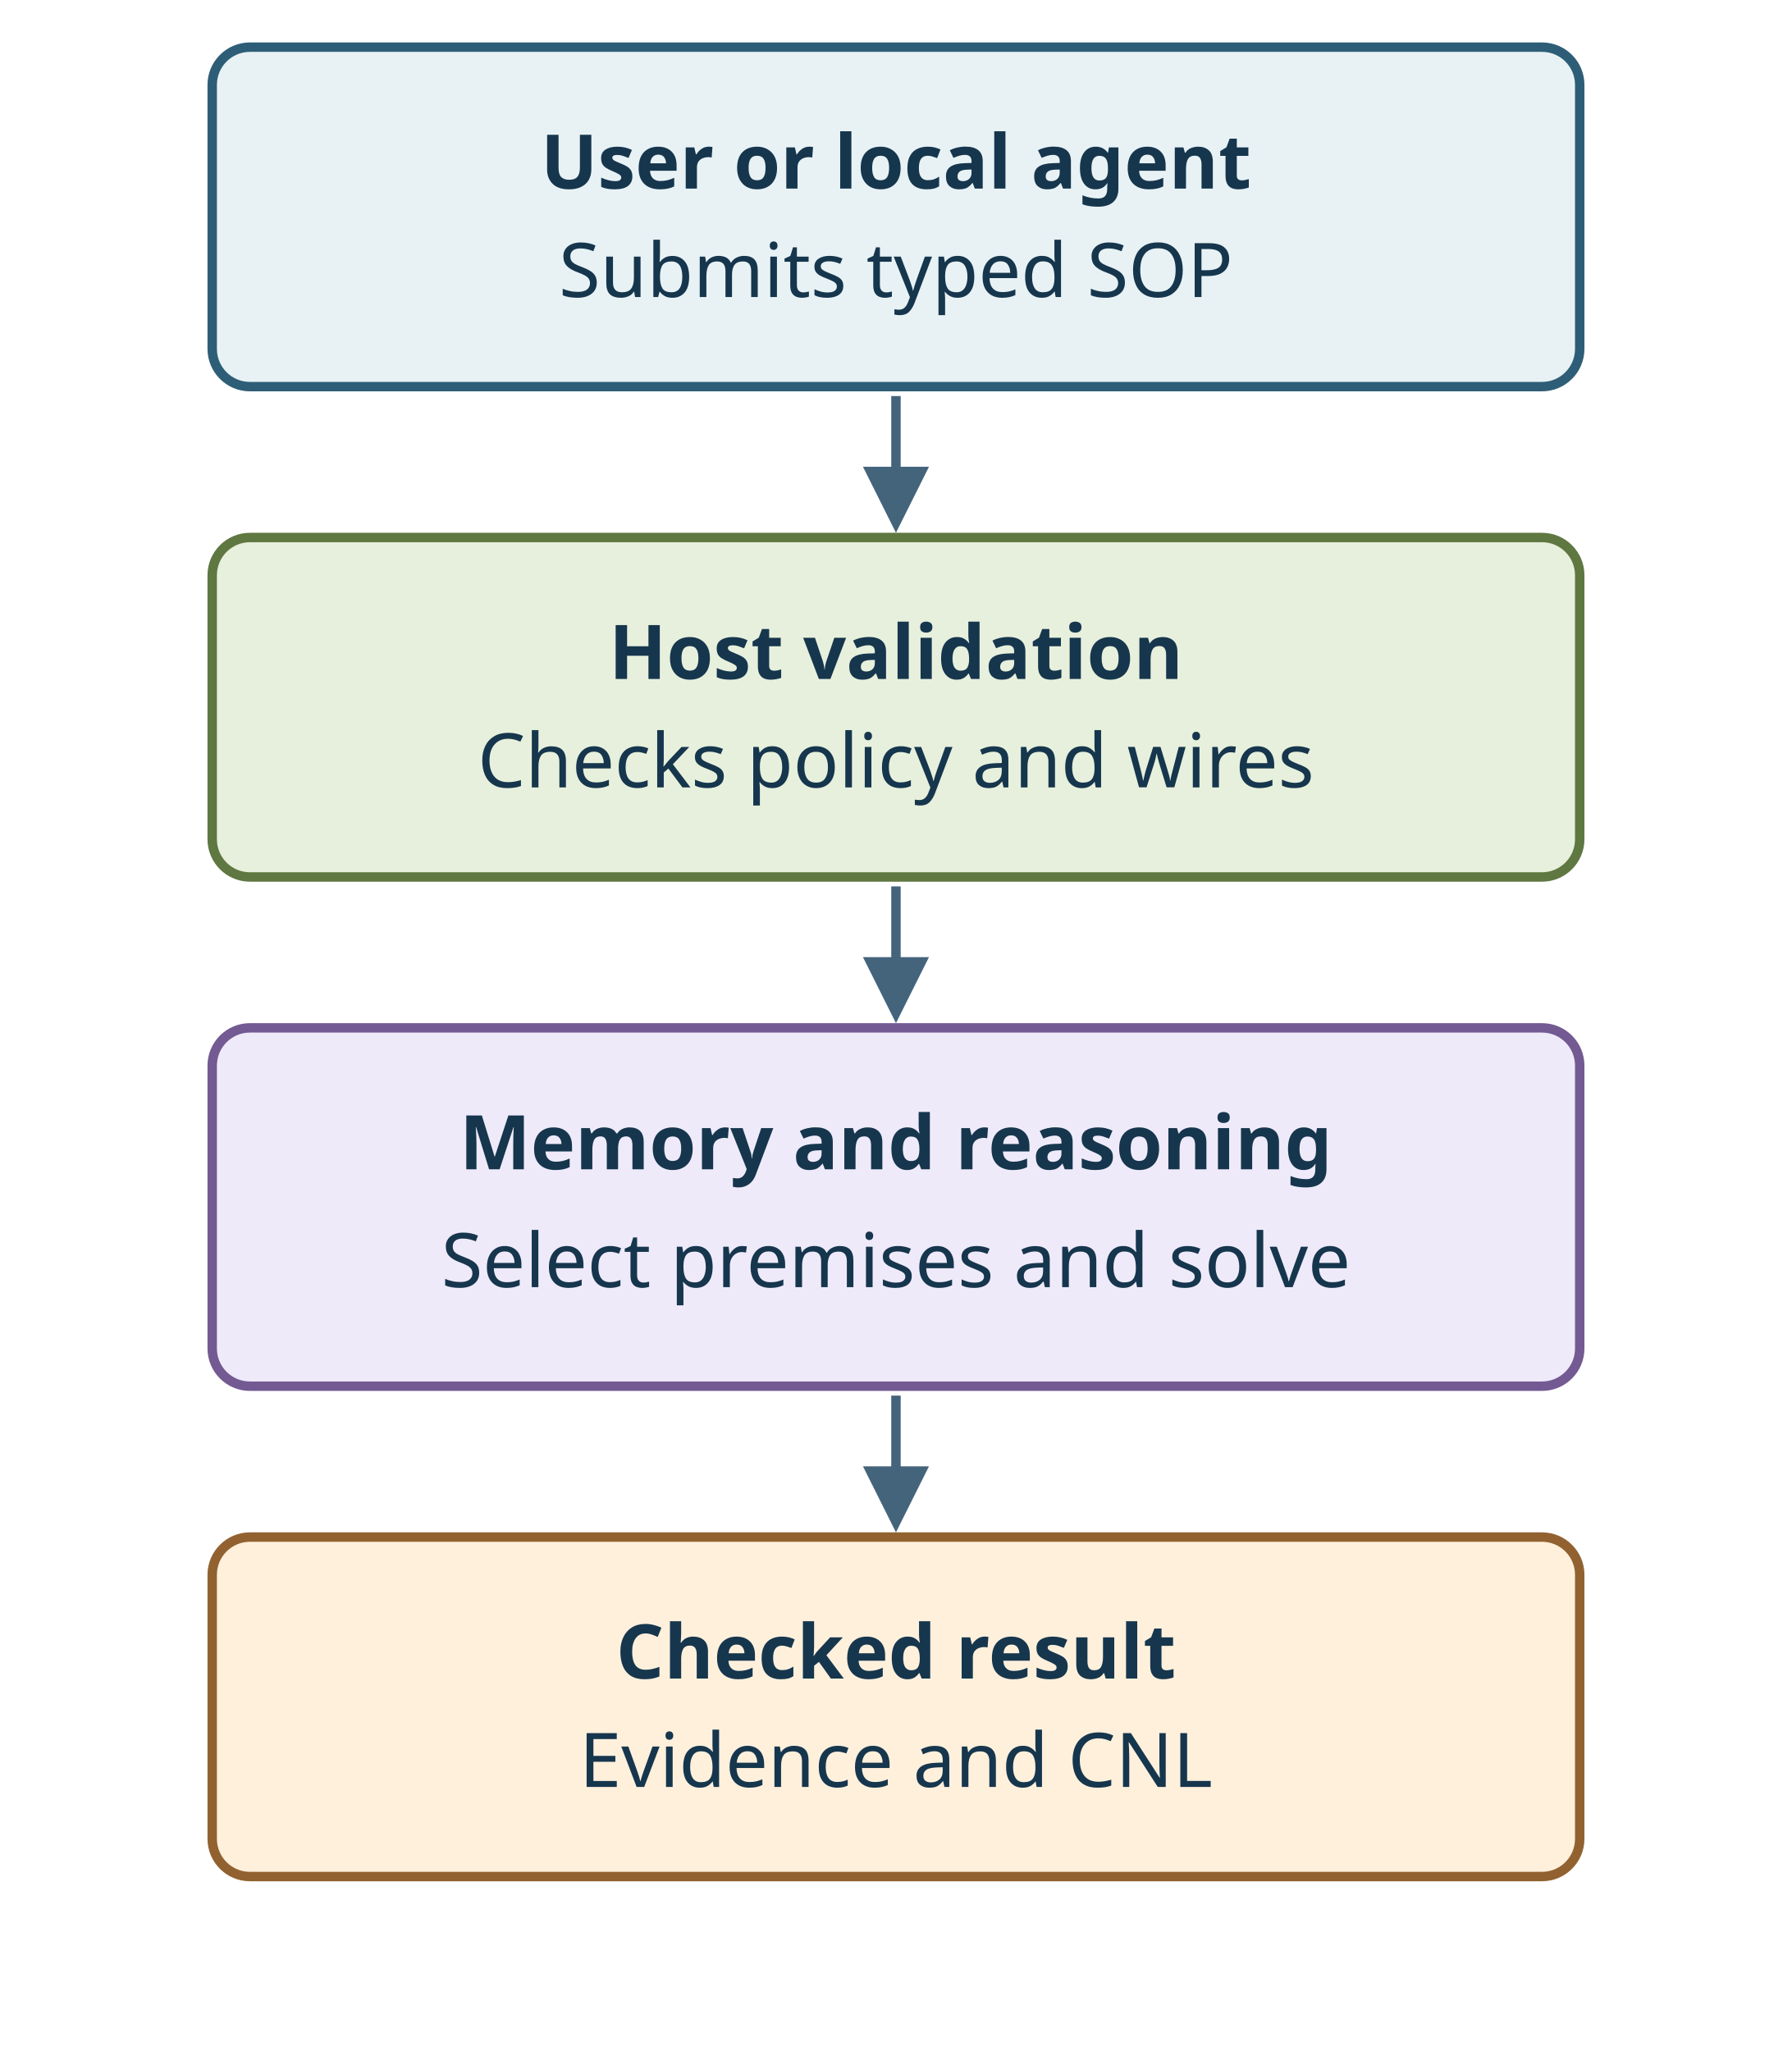
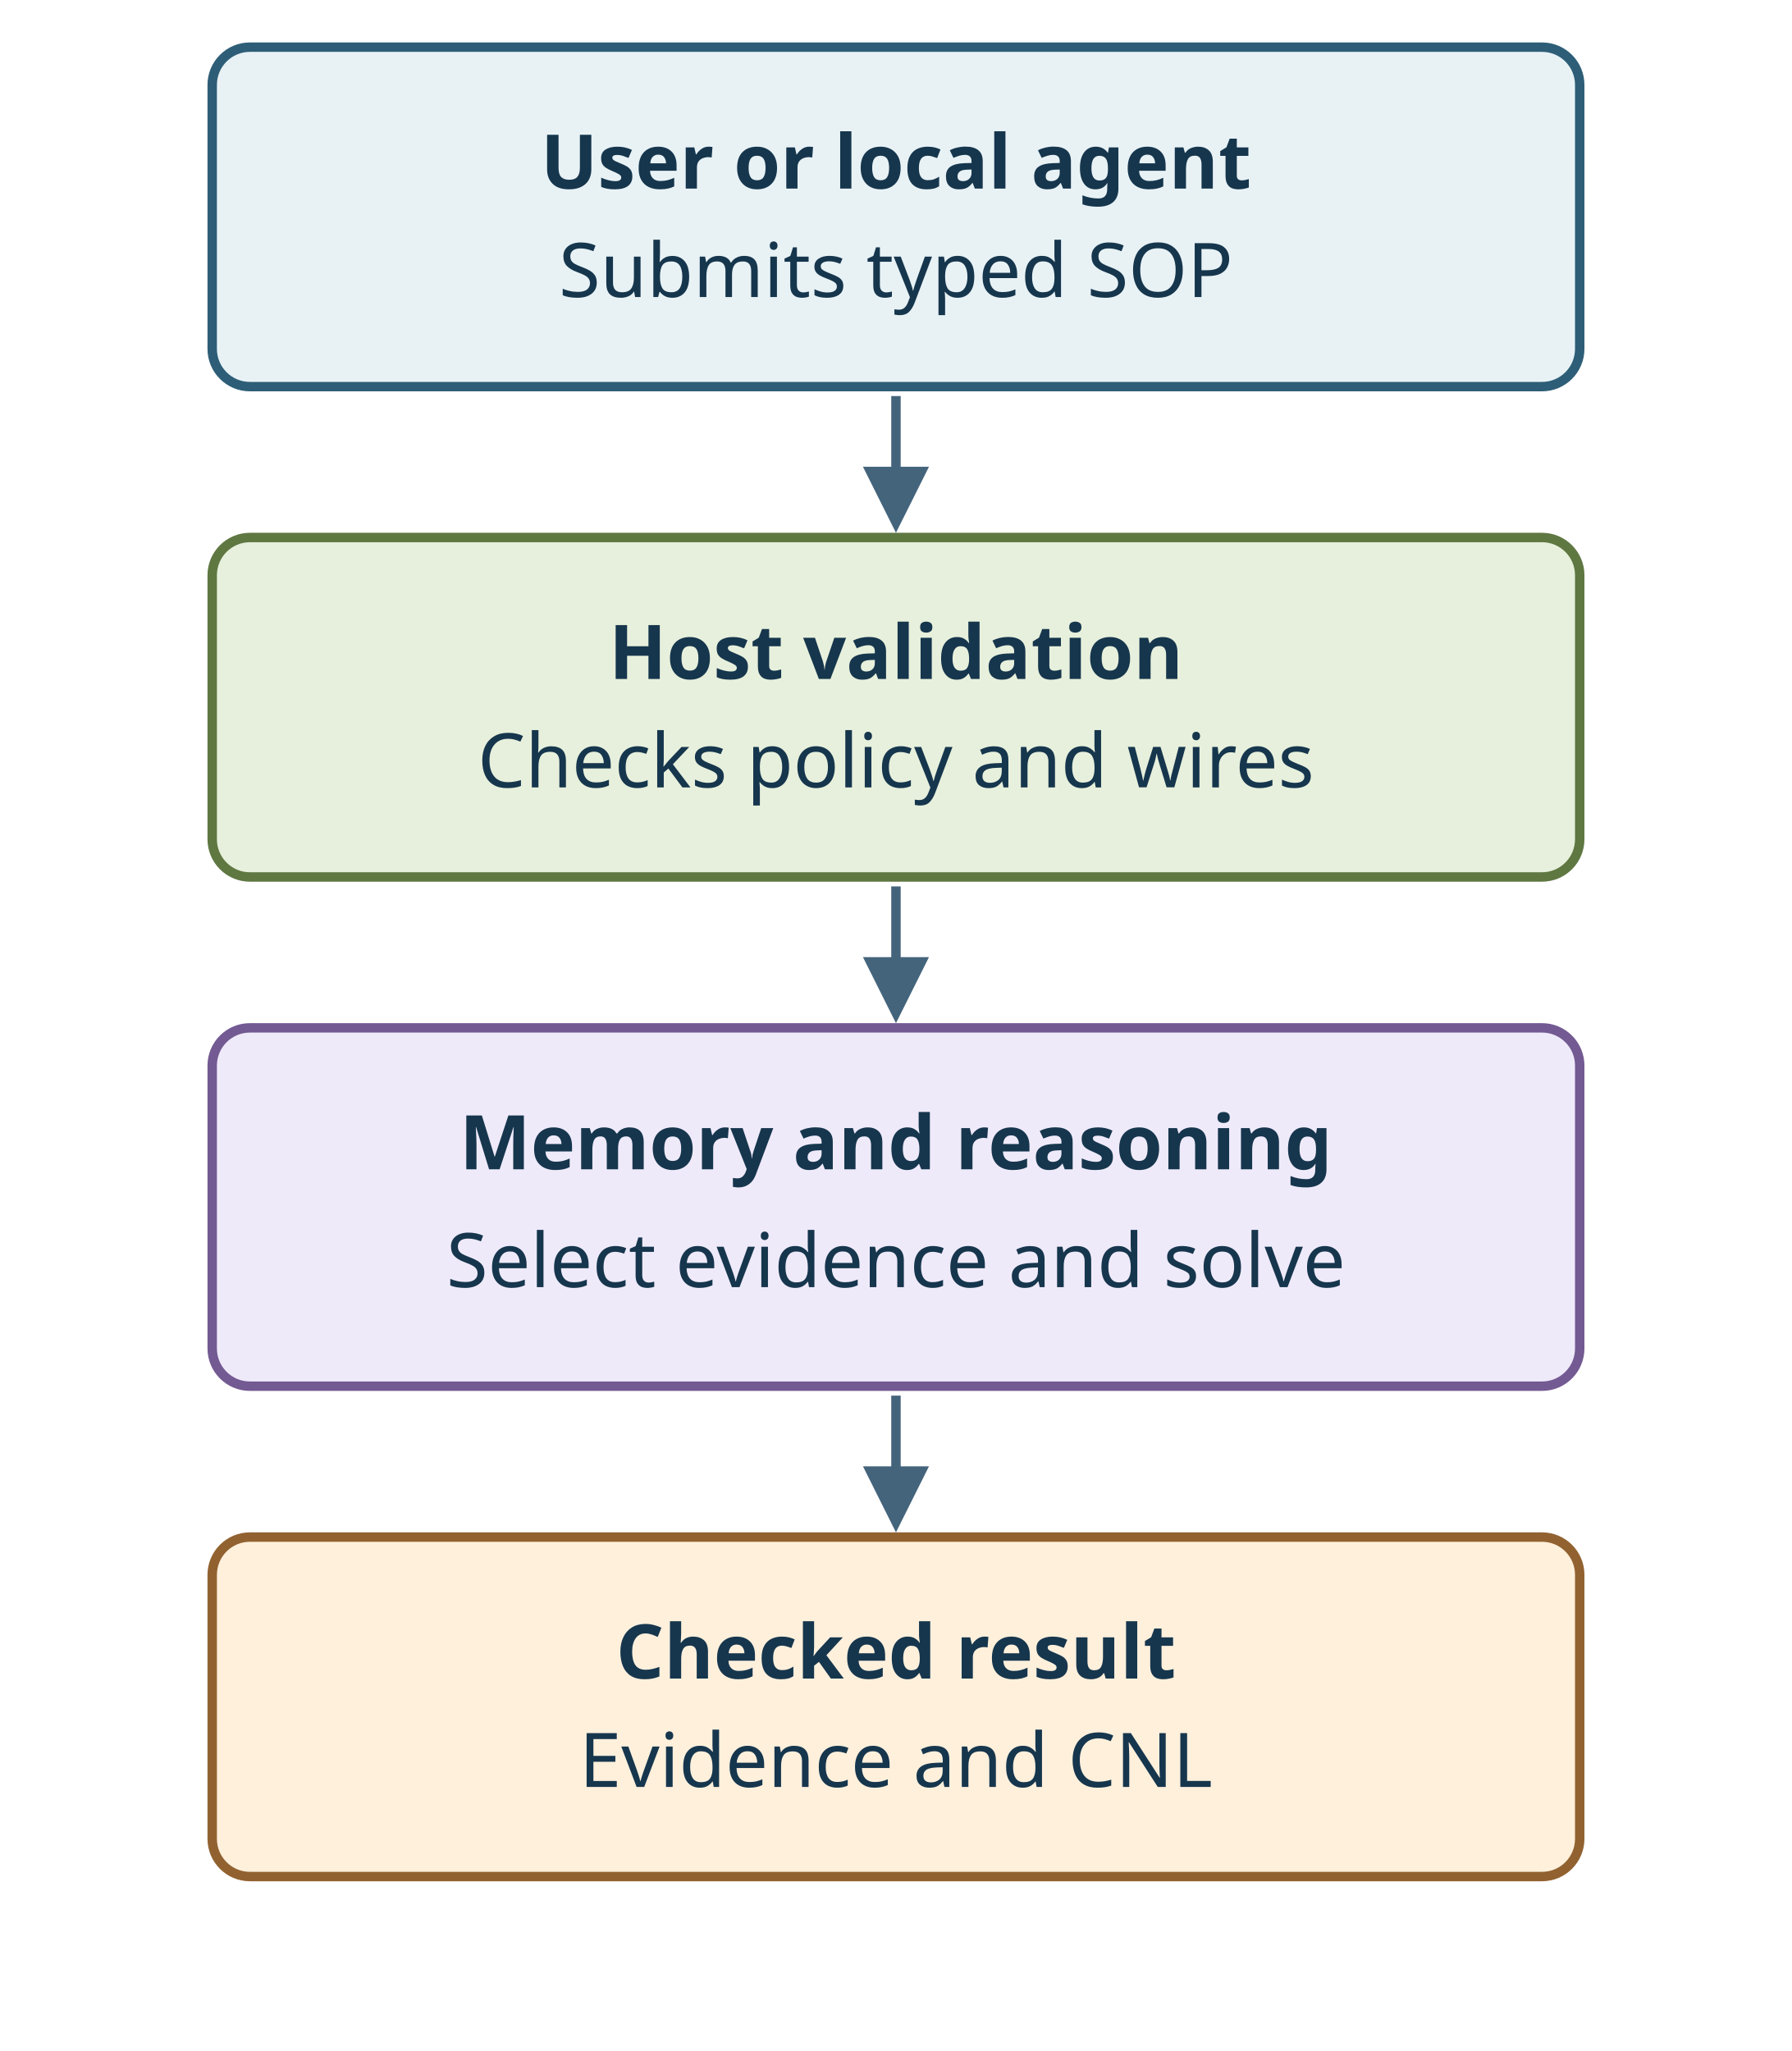
<svg xmlns="http://www.w3.org/2000/svg" width="380" height="435" viewBox="0 0 380 435" role="img" aria-labelledby="title description">
  <defs>
    <marker id="arrow" orient="auto" markerWidth="7" markerHeight="7" refX="5.5" refY="3.5">
      <path d="M0 0 L7 3.5 L0 7 Z" fill="#44647c" />
    </marker>
  </defs>
  <g font-family="system-ui, sans-serif" font-size="16" text-anchor="middle" fill="#16364d">
    <rect x="45" y="10" width="290" height="72" rx="8" fill="#e8f2f5" stroke="#2e5e77" stroke-width="2" />
    <text x="190" y="40" font-weight="700">User or local agent</text>
    <text x="190" y="63">Submits typed SOP</text>
    <path d="M190 84 V110" stroke="#44647c" stroke-width="2" marker-end="url(#arrow)" />
    <rect x="45" y="114" width="290" height="72" rx="8" fill="#e7f0dc" stroke="#5f7741" stroke-width="2" />
    <text x="190" y="144" font-weight="700">Host validation</text>
    <text x="190" y="167">Checks policy and wires</text>
    <path d="M190 188 V214" stroke="#44647c" stroke-width="2" marker-end="url(#arrow)" />
    <rect x="45" y="218" width="290" height="76" rx="8" fill="#efeafa" stroke="#735a92" stroke-width="2" />
    <text x="190" y="248" font-weight="700">Memory and reasoning</text>
-     <text x="190" y="273">Select premises and solve</text>
+     <text x="190" y="273">Select evidence and solve</text>
    <path d="M190 296 V322" stroke="#44647c" stroke-width="2" marker-end="url(#arrow)" />
    <rect x="45" y="326" width="290" height="72" rx="8" fill="#fff0dc" stroke="#916230" stroke-width="2" />
    <text x="190" y="356" font-weight="700">Checked result</text>
    <text x="190" y="379">Evidence and CNL</text>
  </g>
</svg>
